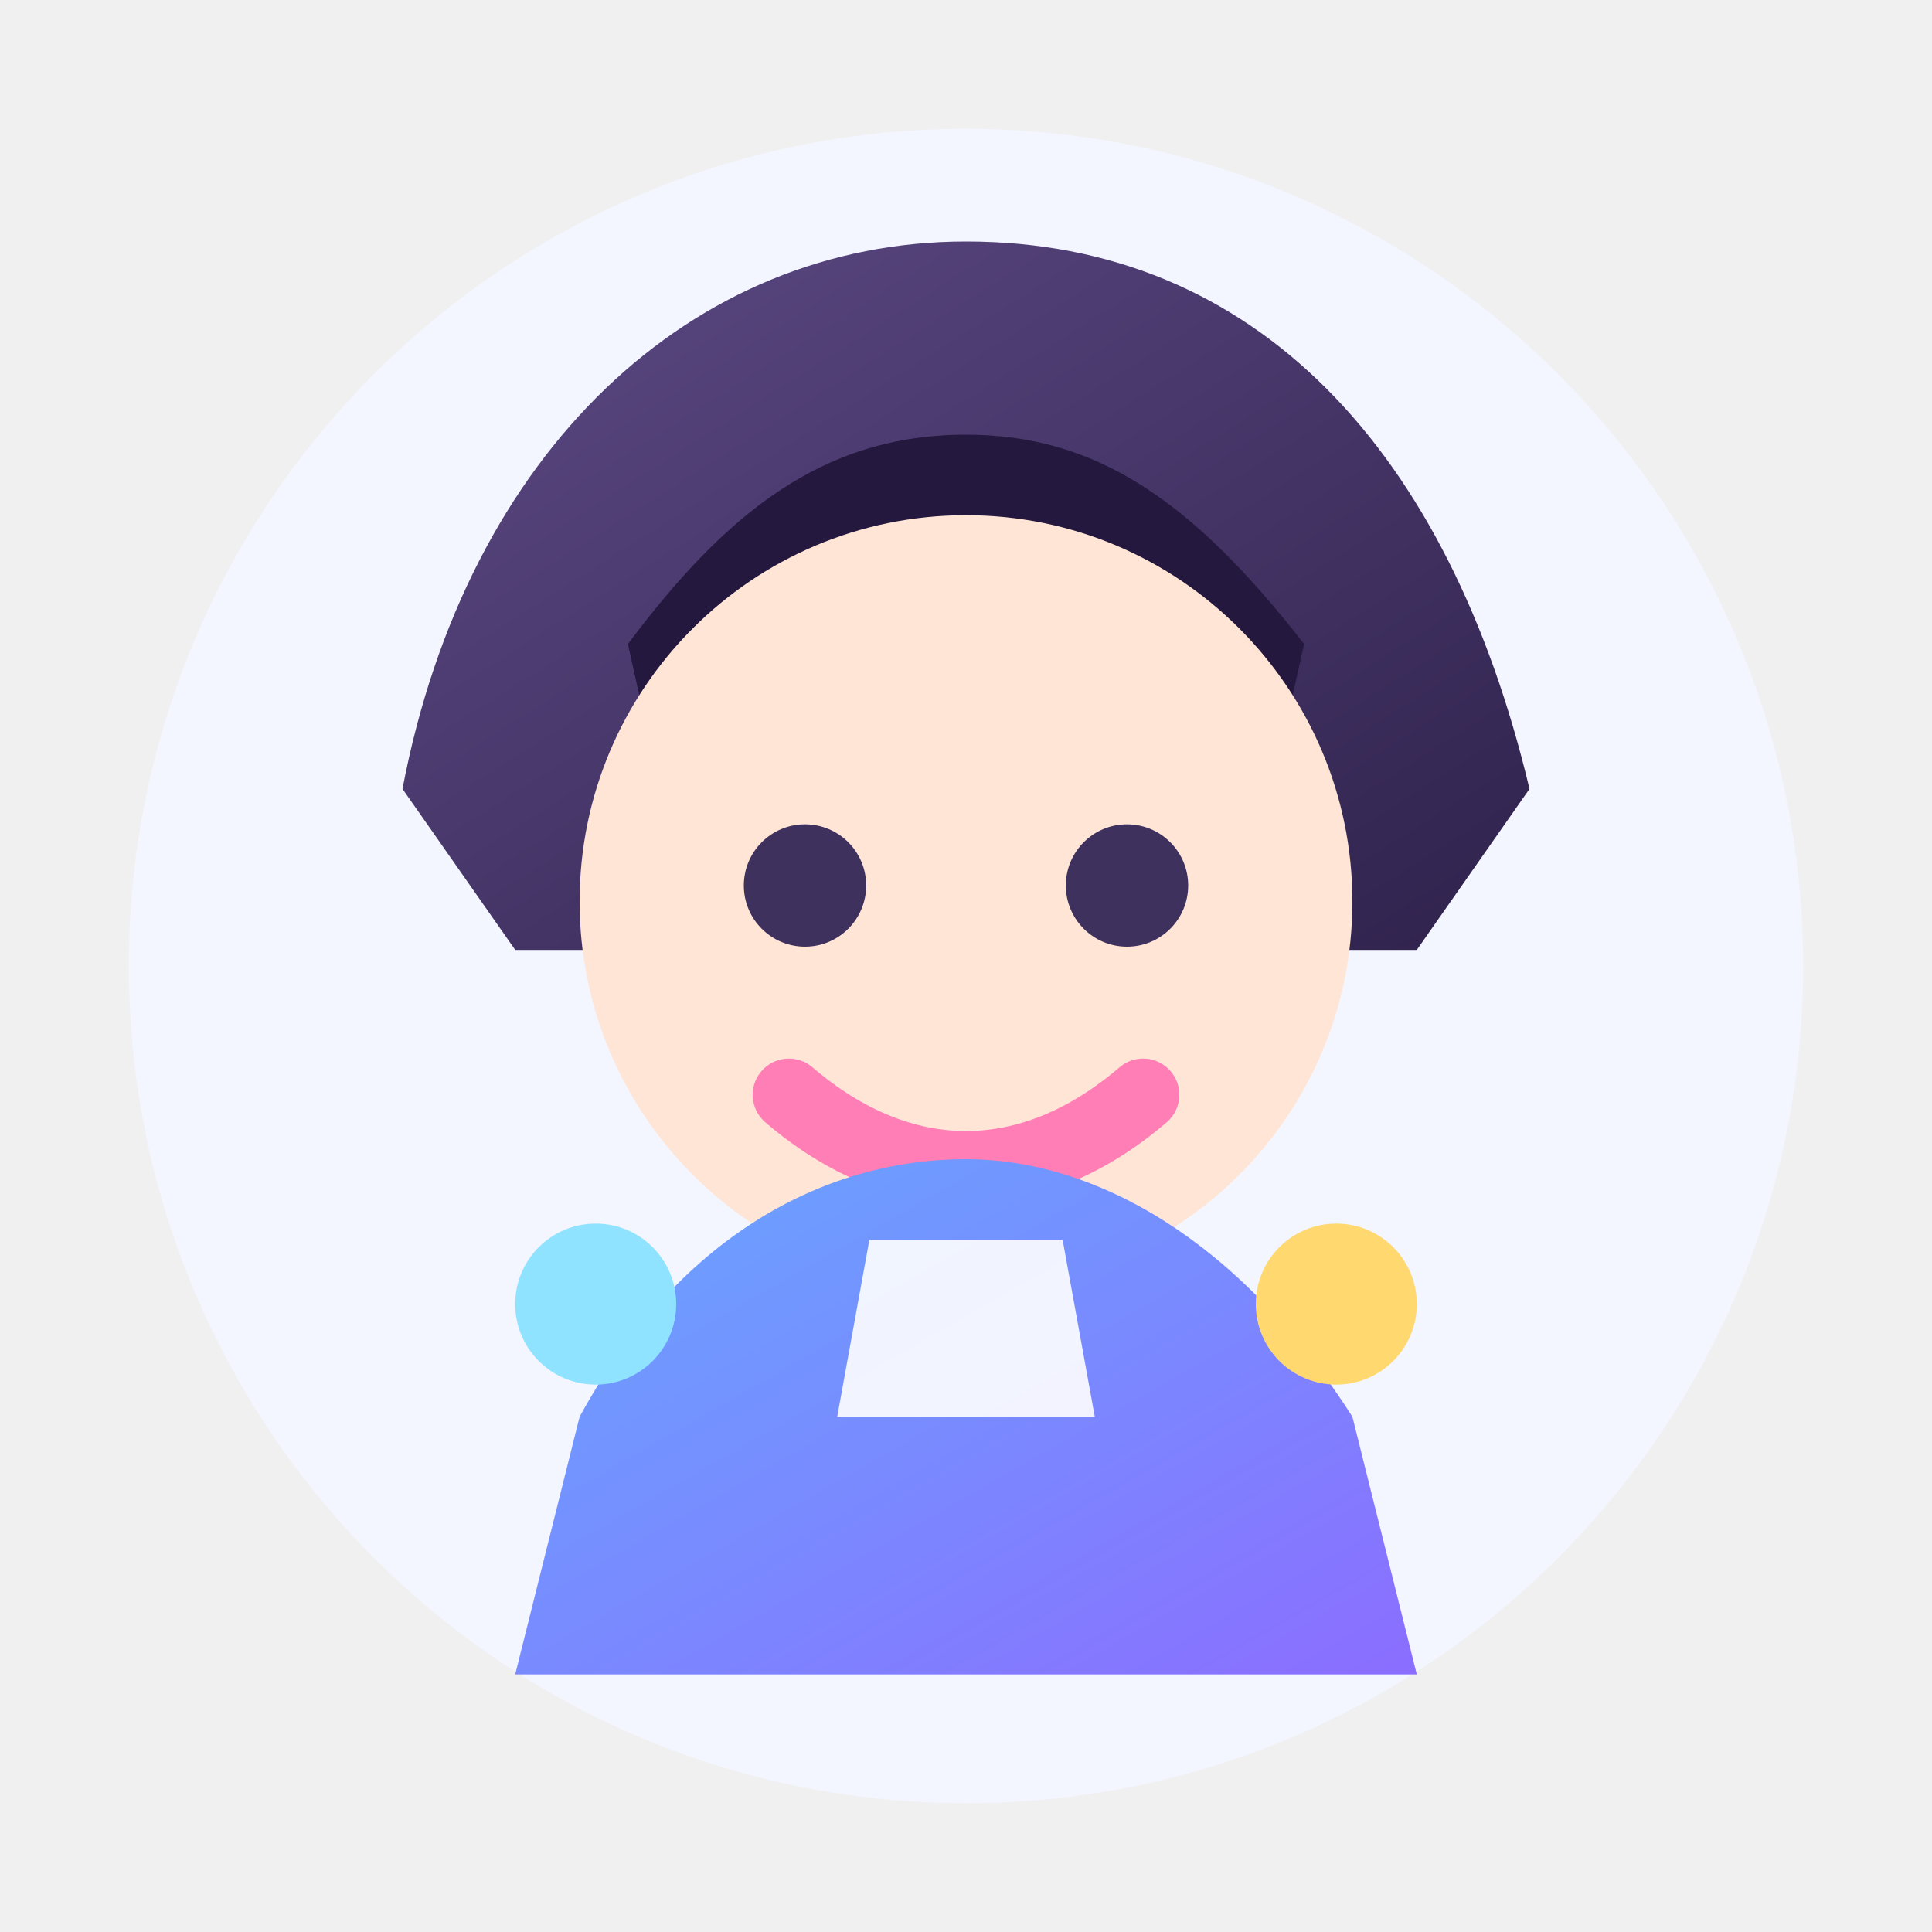
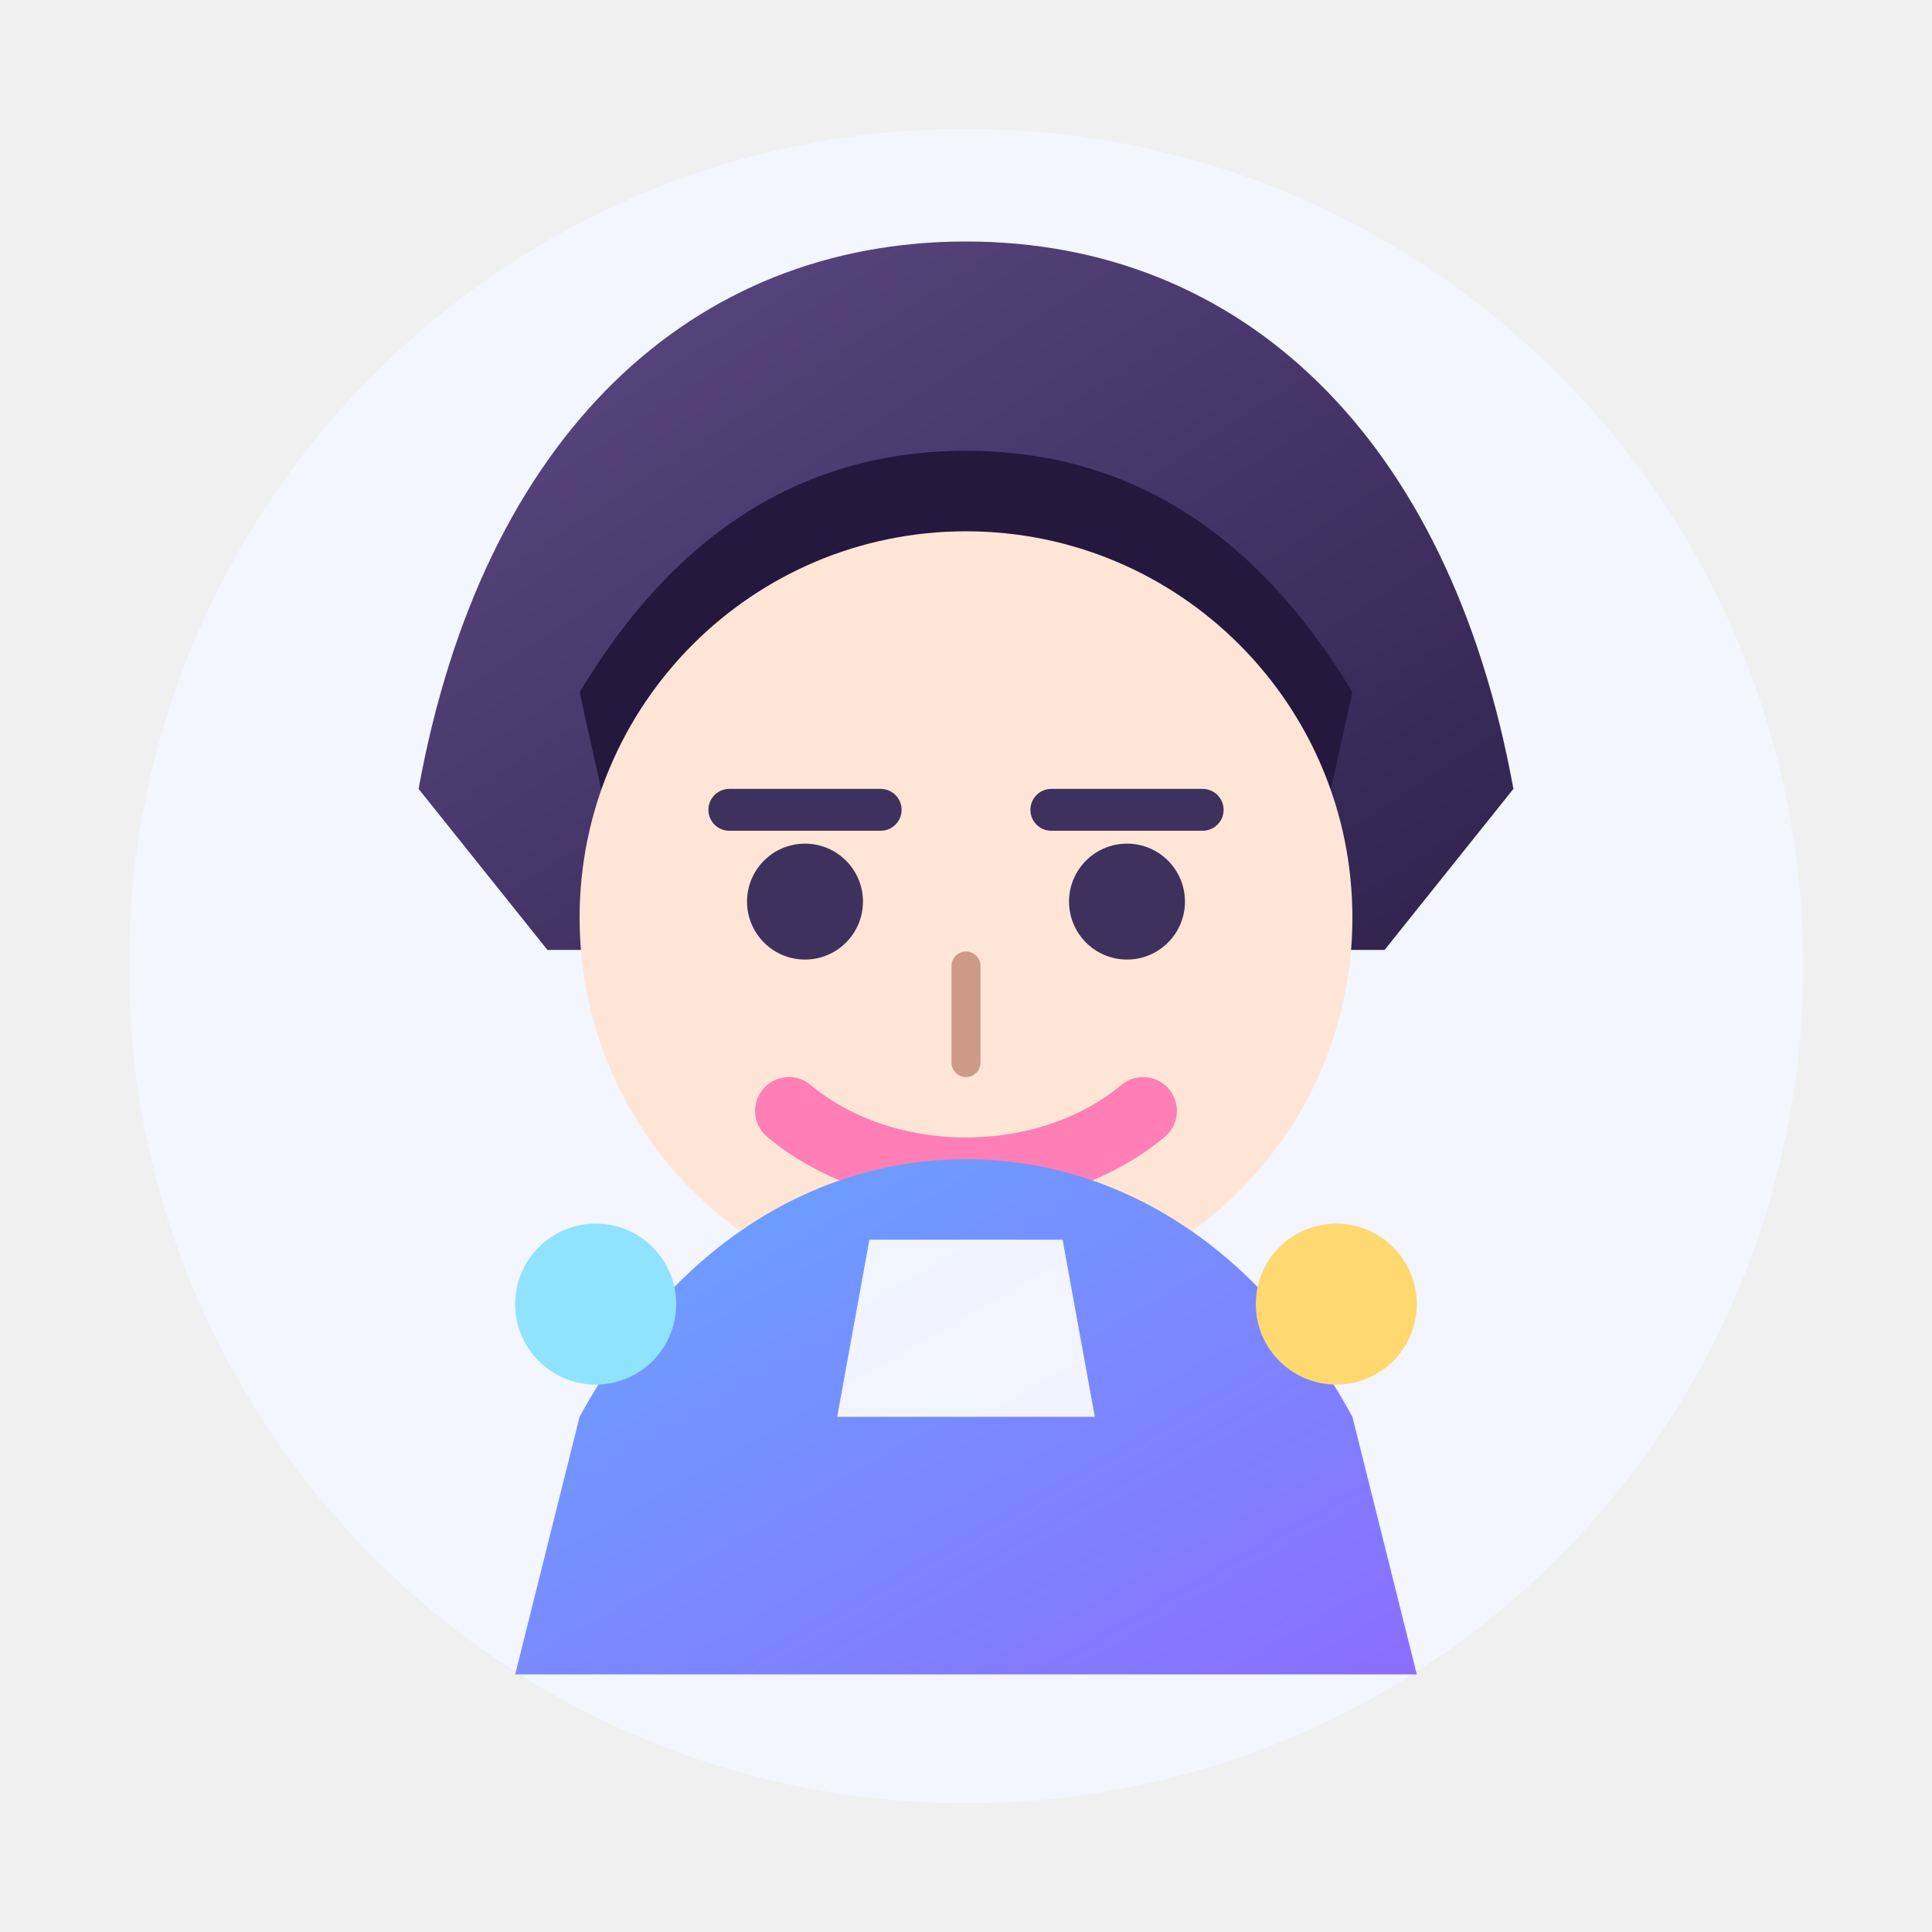
<svg xmlns="http://www.w3.org/2000/svg" viewBox="0 0 120 120" role="img" aria-label="にんげんみたいな かみがたの ハテピョン">
  <defs>
    <linearGradient id="hateHair" x1="0%" y1="0%" x2="100%" y2="100%">
      <stop offset="0%" stop-color="#5d4a85" />
      <stop offset="100%" stop-color="#2f224c" />
    </linearGradient>
    <linearGradient id="hateJacket" x1="0%" y1="0%" x2="100%" y2="100%">
      <stop offset="0%" stop-color="#67a7ff" />
      <stop offset="100%" stop-color="#8b6dff" />
    </linearGradient>
  </defs>
  <circle cx="60" cy="60" r="52" fill="#f3f5ff" />
-   <path d="M25 49c4-21 18-34 35-34 18 0 30 13 35 34l-7 10H32z" fill="url(#hateHair)" />
-   <path d="M39 40c6-8 12-13 21-13 8 0 14 4 21 13l-2 9H41z" fill="#24183f" />
-   <path d="M40 53c2-6 7-9 12-9h16c5 0 10 3 12 9-8-4-16-5-24-5s-16 1-16 5z" fill="#6c5b9b" />
-   <circle cx="60" cy="56" r="24" fill="#ffe5d6" />
-   <circle cx="50" cy="55" r="3.8" fill="#3f315e" />
-   <circle cx="70" cy="55" r="3.8" fill="#3f315e" />
-   <path d="M49 68c7 6 15 6 22 0" fill="none" stroke="#ff7eb6" stroke-linecap="round" stroke-width="4.5" />
-   <path d="M36 88c6-11 15-16 24-16 8 0 17 5 24 16l4 16H32z" fill="url(#hateJacket)" />
+   <path d="M26 49c4-22 17-34 34-34s30 12 34 34l-8 10H34z" fill="url(#hateHair)" />
+   <path d="M36 43c6-10 14-15 24-15s18 5 24 15l-2 9H38z" fill="#24183f" />
+   <path d="M42 53c3-6 8-9 18-9s15 3 18 9c-6-3-12-4-18-4s-12 1-18 4z" fill="#6c5b9b" />
+   <circle cx="60" cy="57" r="24" fill="#ffe5d6" />
+   <rect x="44" y="49" width="12" height="2.6" rx="1.3" fill="#3f315e" />
+   <rect x="64" y="49" width="12" height="2.6" rx="1.3" fill="#3f315e" />
+   <circle cx="50" cy="56" r="3.6" fill="#3f315e" />
+   <circle cx="70" cy="56" r="3.6" fill="#3f315e" />
+   <path d="M60 60v6" fill="none" stroke="#cc9a86" stroke-linecap="round" stroke-width="1.8" />
+   <path d="M49 69c6 5 16 5 22 0" fill="none" stroke="#ff7eb6" stroke-linecap="round" stroke-width="4.2" />
+   <path d="M36 88c6-11 15-16 24-16s18 5 24 16l4 16H32z" fill="url(#hateJacket)" />
  <path d="M54 77h12l2 11H52z" fill="#ffffff" opacity="0.9" />
  <circle cx="37" cy="81" r="5" fill="#8fe3ff" />
  <circle cx="83" cy="81" r="5" fill="#ffd86f" />
</svg>
